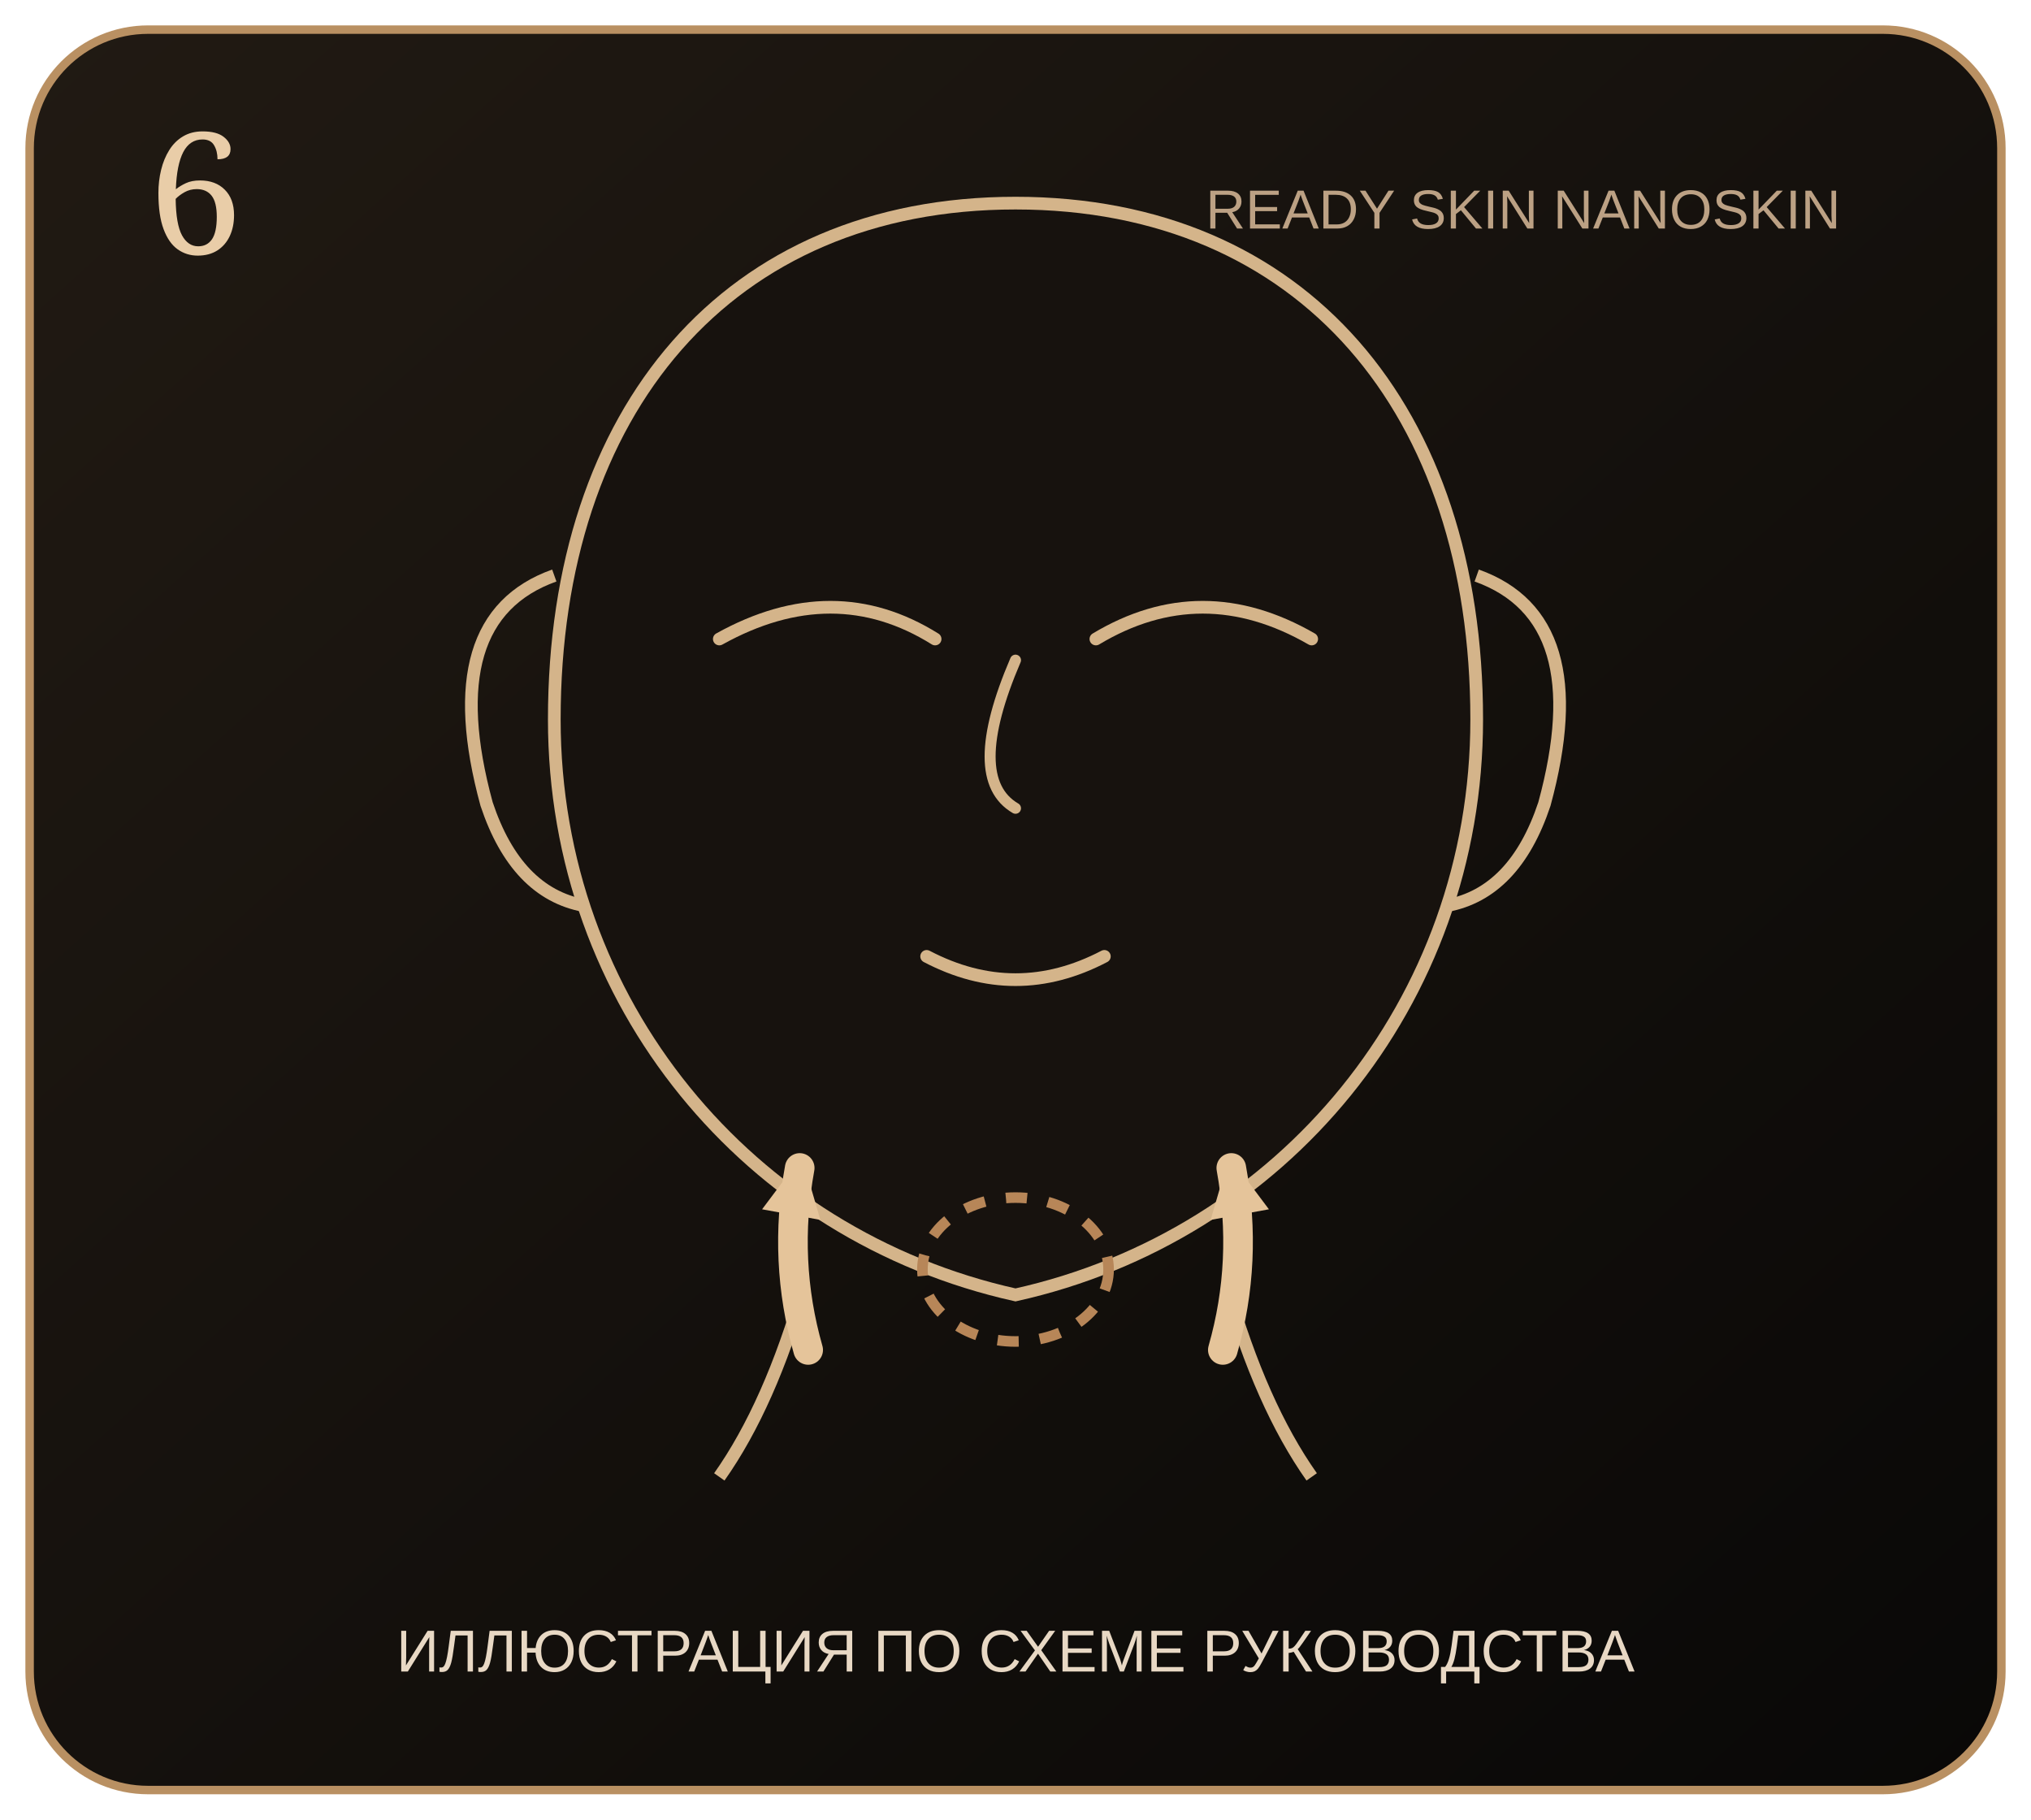
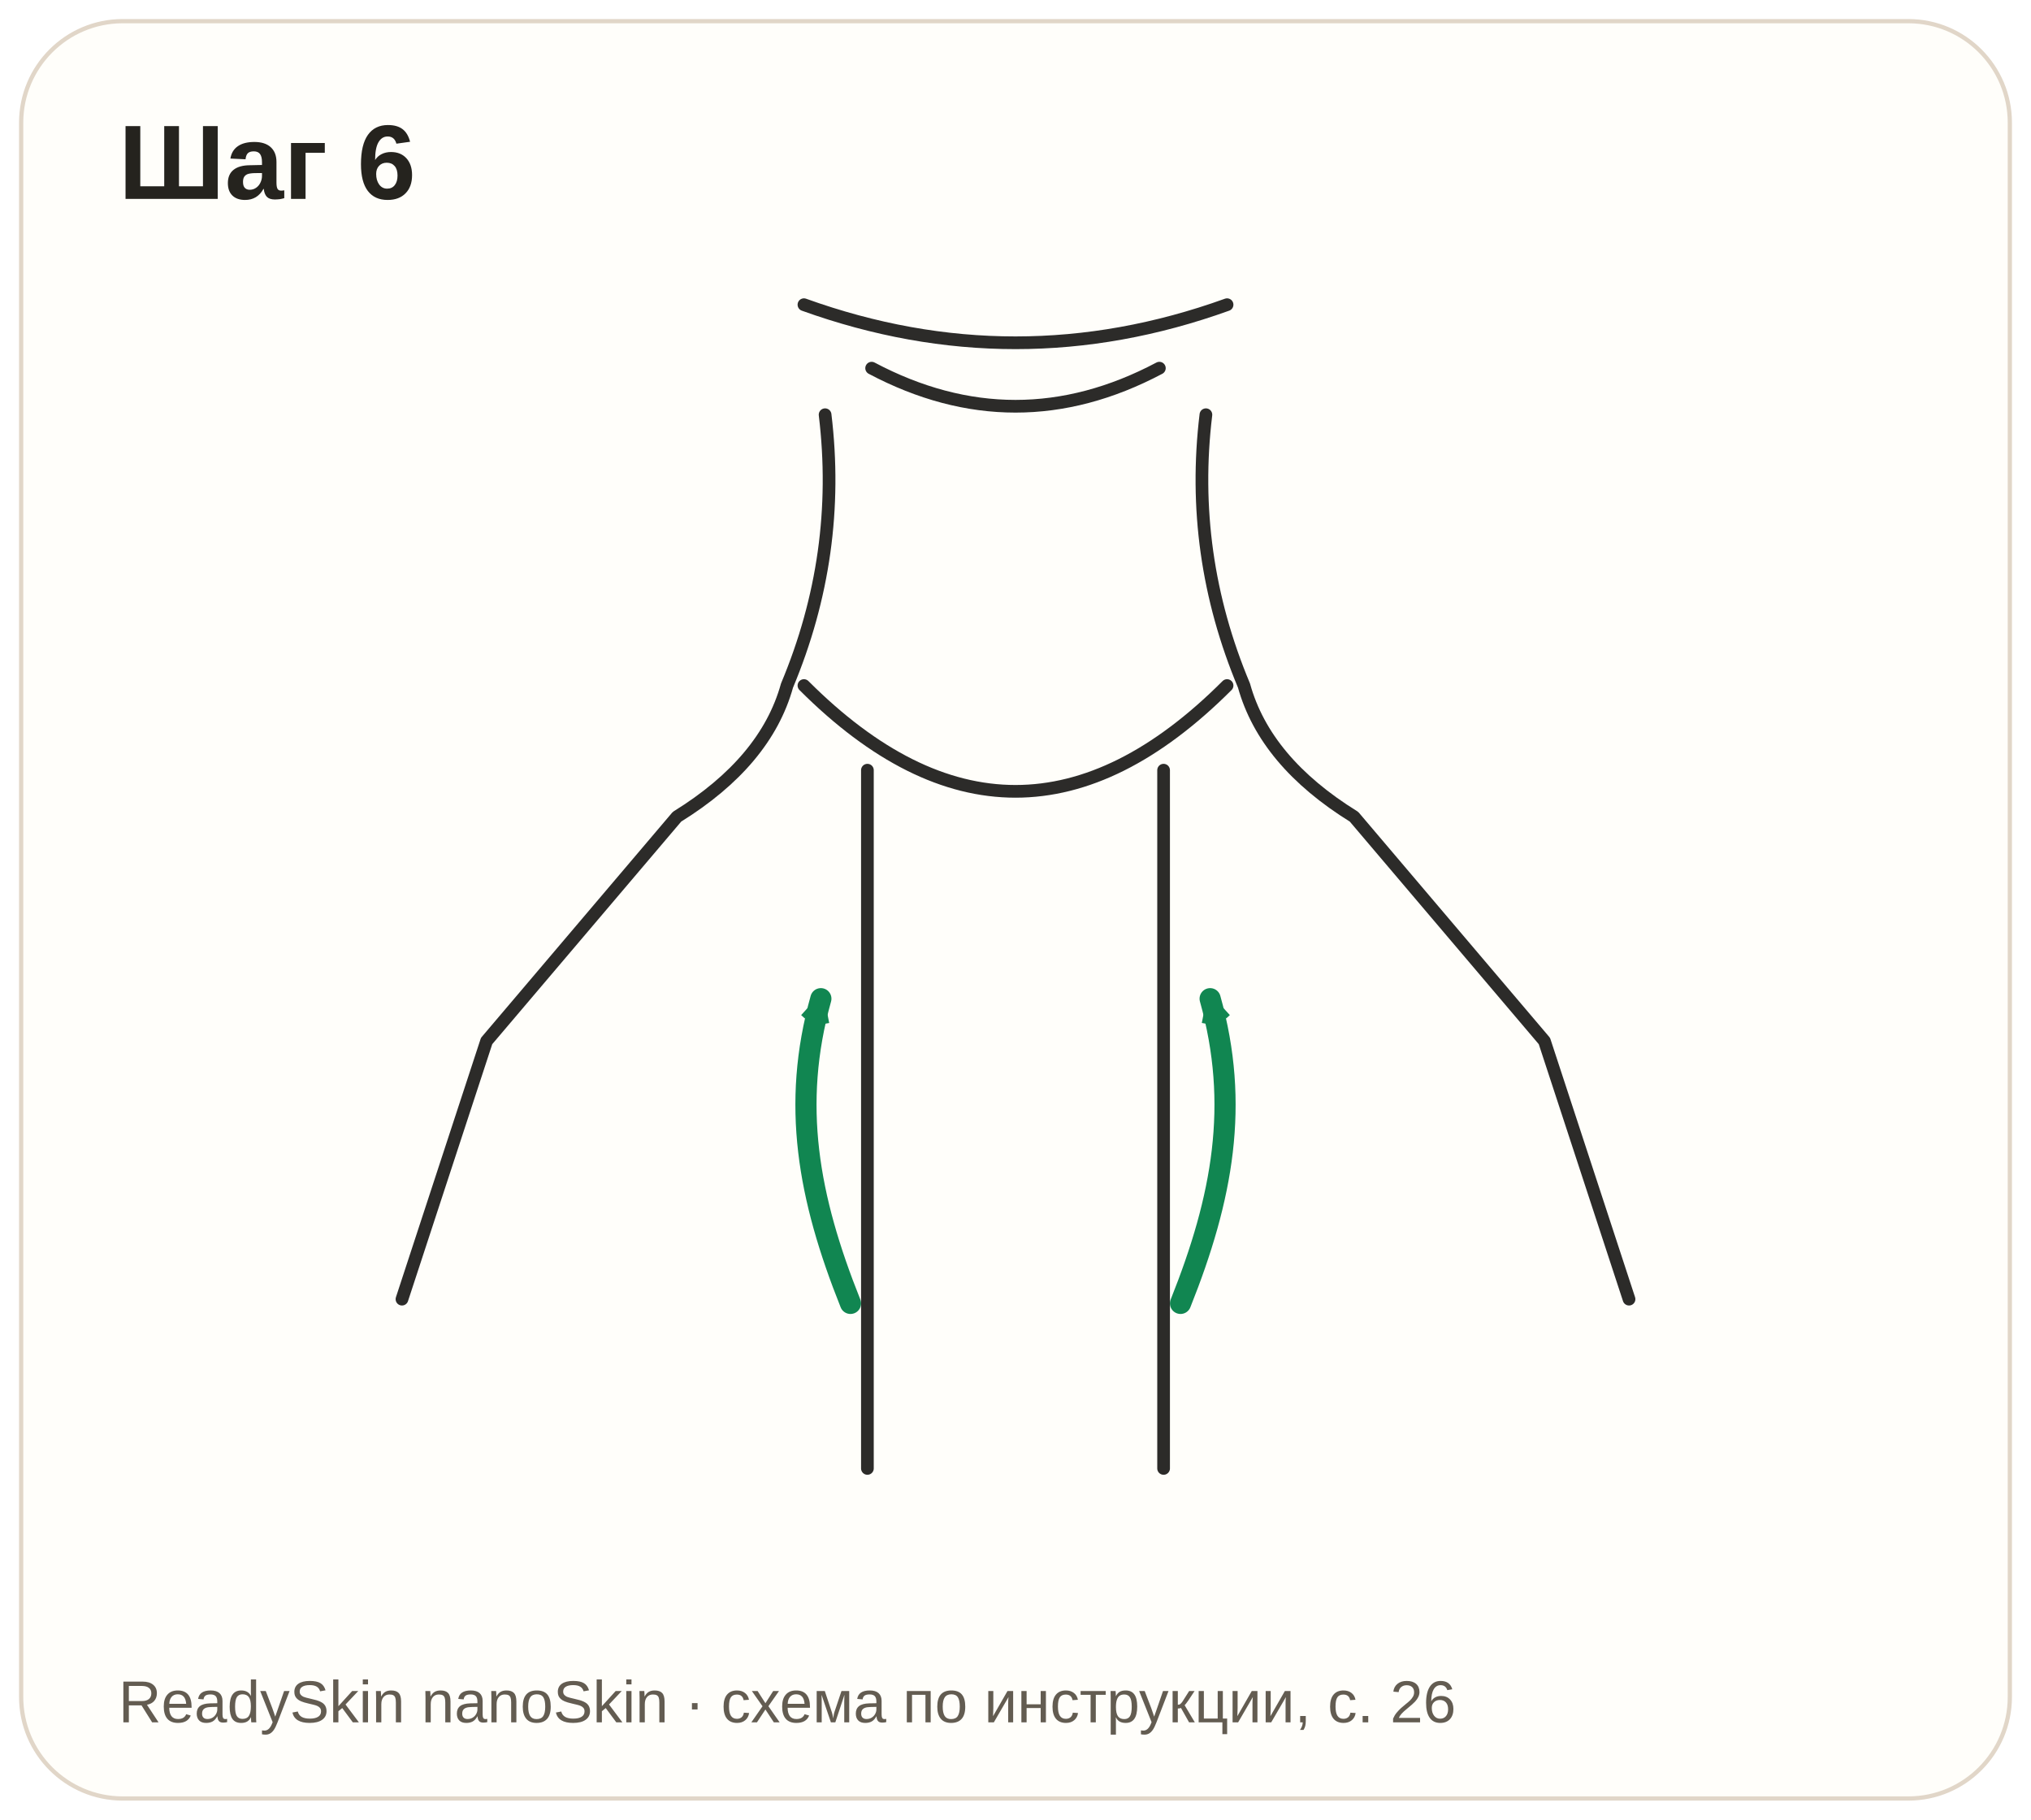
- <svg xmlns="http://www.w3.org/2000/svg" width="480" height="430" viewBox="0 0 480 430">
+ <svg xmlns="http://www.w3.org/2000/svg" width="480" height="430" viewBox="0 0 480 430" role="img" aria-label="Шаг 6: Вверх по боковым поверхностям шеи">
  <defs>
-     <linearGradient id="bg" x1="0" y1="0" x2="1" y2="1">
-       <stop stop-color="#211a13" />
-       <stop offset="1" stop-color="#090807" />
-     </linearGradient>
-     <linearGradient id="gold" x1="0" y1="0" x2="1" y2="1">
-       <stop stop-color="#f1d9b4" />
-       <stop offset="1" stop-color="#ad8254" />
-     </linearGradient>
-     <marker id="arr" viewBox="0 0 10 10" refX="8" refY="5" markerWidth="14" markerHeight="14" markerUnits="userSpaceOnUse" orient="auto-start-reverse">
-       <path d="M0 0 L10 5 L0 10 z" fill="#e5c49a" />
+     <marker id="ar" viewBox="0 0 12 12" refX="10" refY="6" markerWidth="7" markerHeight="7" markerUnits="userSpaceOnUse" orient="auto-start-reverse">
+       <path d="M1 1 L11 6 L1 11" fill="none" stroke="#118651" stroke-width="2" />
    </marker>
  </defs>
-   <rect x="7" y="7" width="466" height="416" rx="28" fill="url(#bg)" stroke="#b99062" stroke-width="2" />
-   <text x="35" y="60" fill="#e9cda8" font-family="Georgia,serif" font-size="40">6</text>
-   <text x="435" y="54" text-anchor="end" fill="#bca184" font-family="Arial,sans-serif" font-size="13">READY SKIN NANOSKIN</text>
-   <g transform="translate(40 6)">
-     <path d="M200 42 C132 42 91 91 91 164 C91 231 137 286 200 300 C263 286 309 231 309 164 C309 91 268 42 200 42Z" fill="#17120e" stroke="#d4b48a" stroke-width="3" />
-     <path d="M130 145 Q157 130 181 145 M219 145 Q244 130 270 145" fill="none" stroke="#d4b48a" stroke-width="3" stroke-linecap="round" />
-     <path d="M200 150 Q188 178 200 185" fill="none" stroke="#d4b48a" stroke-width="2.6" stroke-linecap="round" />
-     <path d="M179 220 Q200 231 221 220" fill="none" stroke="#d4b48a" stroke-width="3" stroke-linecap="round" />
-     <path d="M91 130 Q63 140 75 184 Q82 205 98 208 M309 130 Q337 140 325 184 Q318 205 302 208" fill="none" stroke="#d4b48a" stroke-width="3" />
-     <path d="M150 298 Q142 326 130 343 M250 298 Q258 326 270 343" stroke="#d4b48a" stroke-width="3" fill="none" />
-     <path d="M151 313 Q145 292 149 270" stroke="#e5c49a" stroke-width="7" fill="none" marker-end="url(#arr)" stroke-linecap="round" />
-     <path d="M249 313 Q255 292 251 270" stroke="#e5c49a" stroke-width="7" fill="none" marker-end="url(#arr)" stroke-linecap="round" />
-     <ellipse cx="200" cy="294" rx="22" ry="17" fill="none" stroke="#b78658" stroke-width="2.5" stroke-dasharray="5 5" />
+   <rect x="5" y="5" width="470" height="420" rx="24" fill="#fffefa" stroke="#e1d6c8" />
+   <text x="28" y="47" font-family="Arial,sans-serif" font-size="25" font-weight="bold" fill="#25231e">Шаг 6</text>
+   <text x="28" y="407" font-family="Arial,sans-serif" font-size="14" fill="#635c51">ReadySkin nanoSkin · схема по инструкции, с. 26</text>
+   <g transform="translate(0 22)">
+     <g fill="none" stroke="#2c2b29" stroke-width="3" stroke-linecap="round" stroke-linejoin="round">
+       <path d="M190 50 Q240 68 290 50 M206 65 Q240 83 274 65" />
+       <path d="M195 76 Q199 109 186 140 Q181 158 160 171 L115 224 L95 285 M285 76 Q281 109 294 140 Q299 158 320 171 L365 224 L385 285" />
+       <path d="M190 140 Q240 190 290 140 M205 160 L205 325 M275 160 L275 325" />
+     </g>
  </g>
-   <text x="240" y="395" text-anchor="middle" fill="#e8d8c4" font-family="Arial,sans-serif" font-size="14">ИЛЛЮСТРАЦИЯ ПО СХЕМЕ РУКОВОДСТВА</text>
+   <g transform="translate(0 22)" fill="none" stroke="#118651" stroke-width="5" stroke-linecap="round" stroke-linejoin="round" marker-end="url(#ar)">
+     <path d="M201 286 C191 261 187 239 194 214" />
+     <path d="M279 286 C289 261 293 239 286 214" />
+   </g>
</svg>
